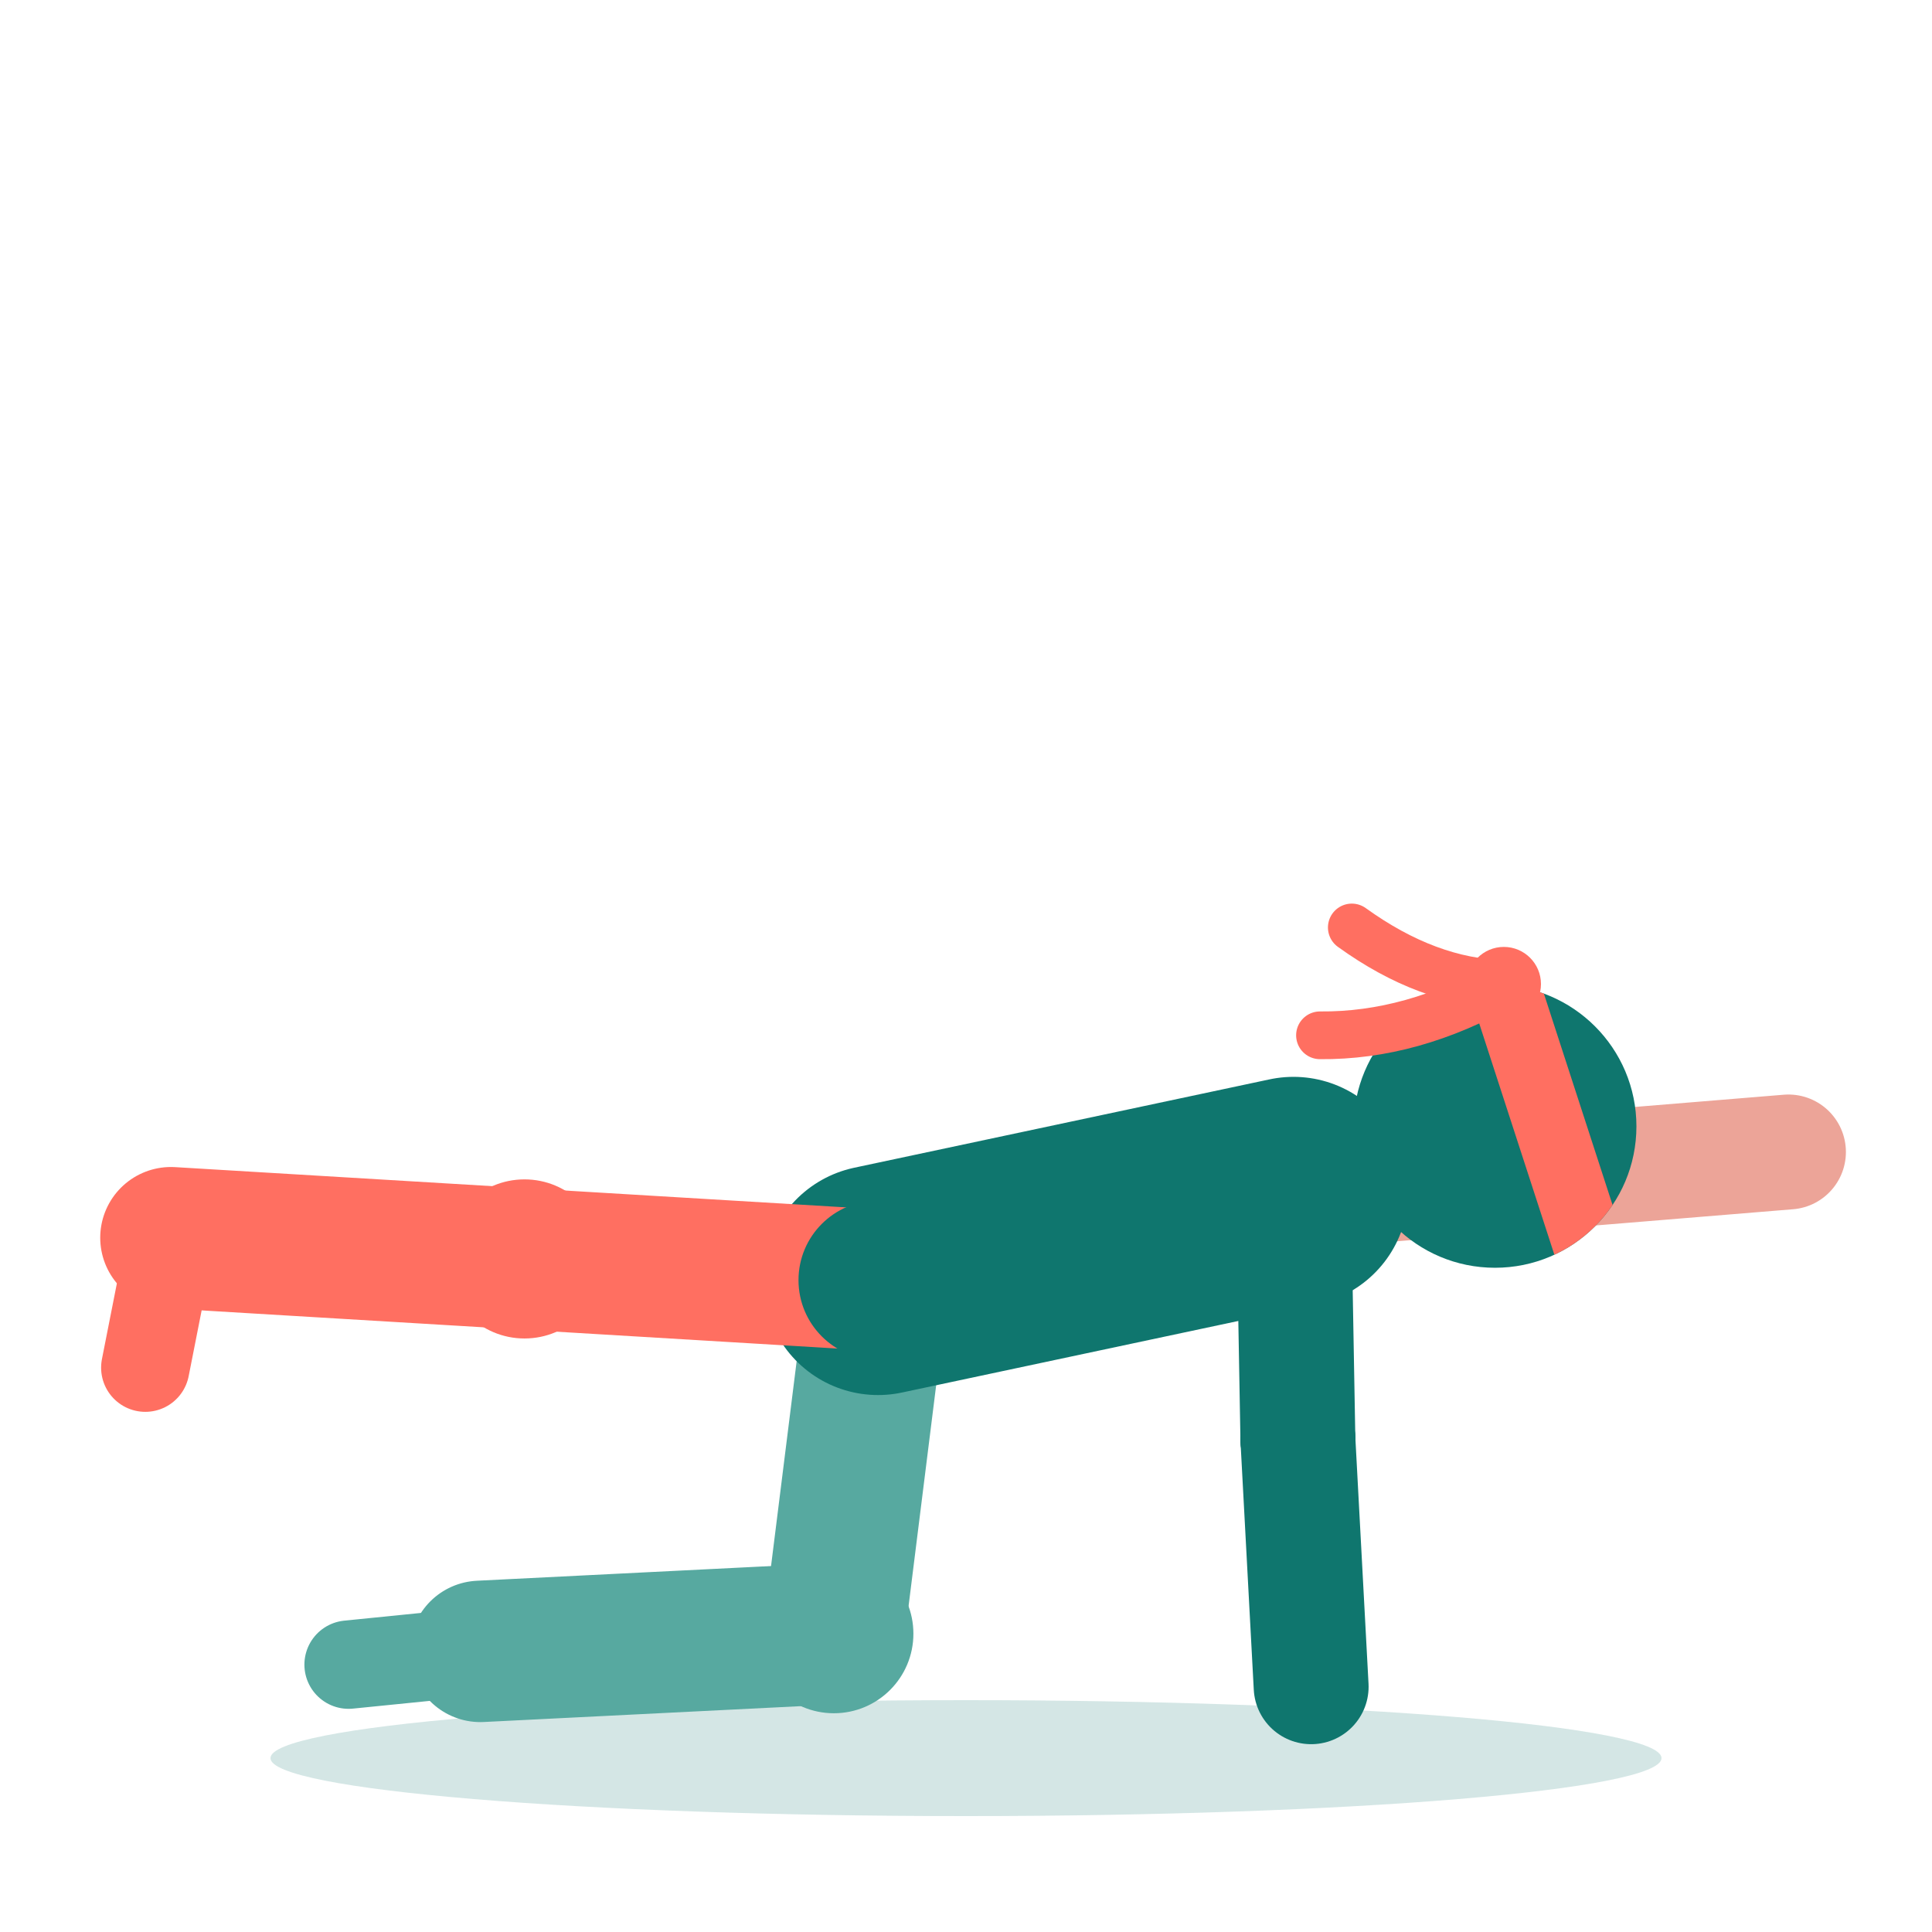
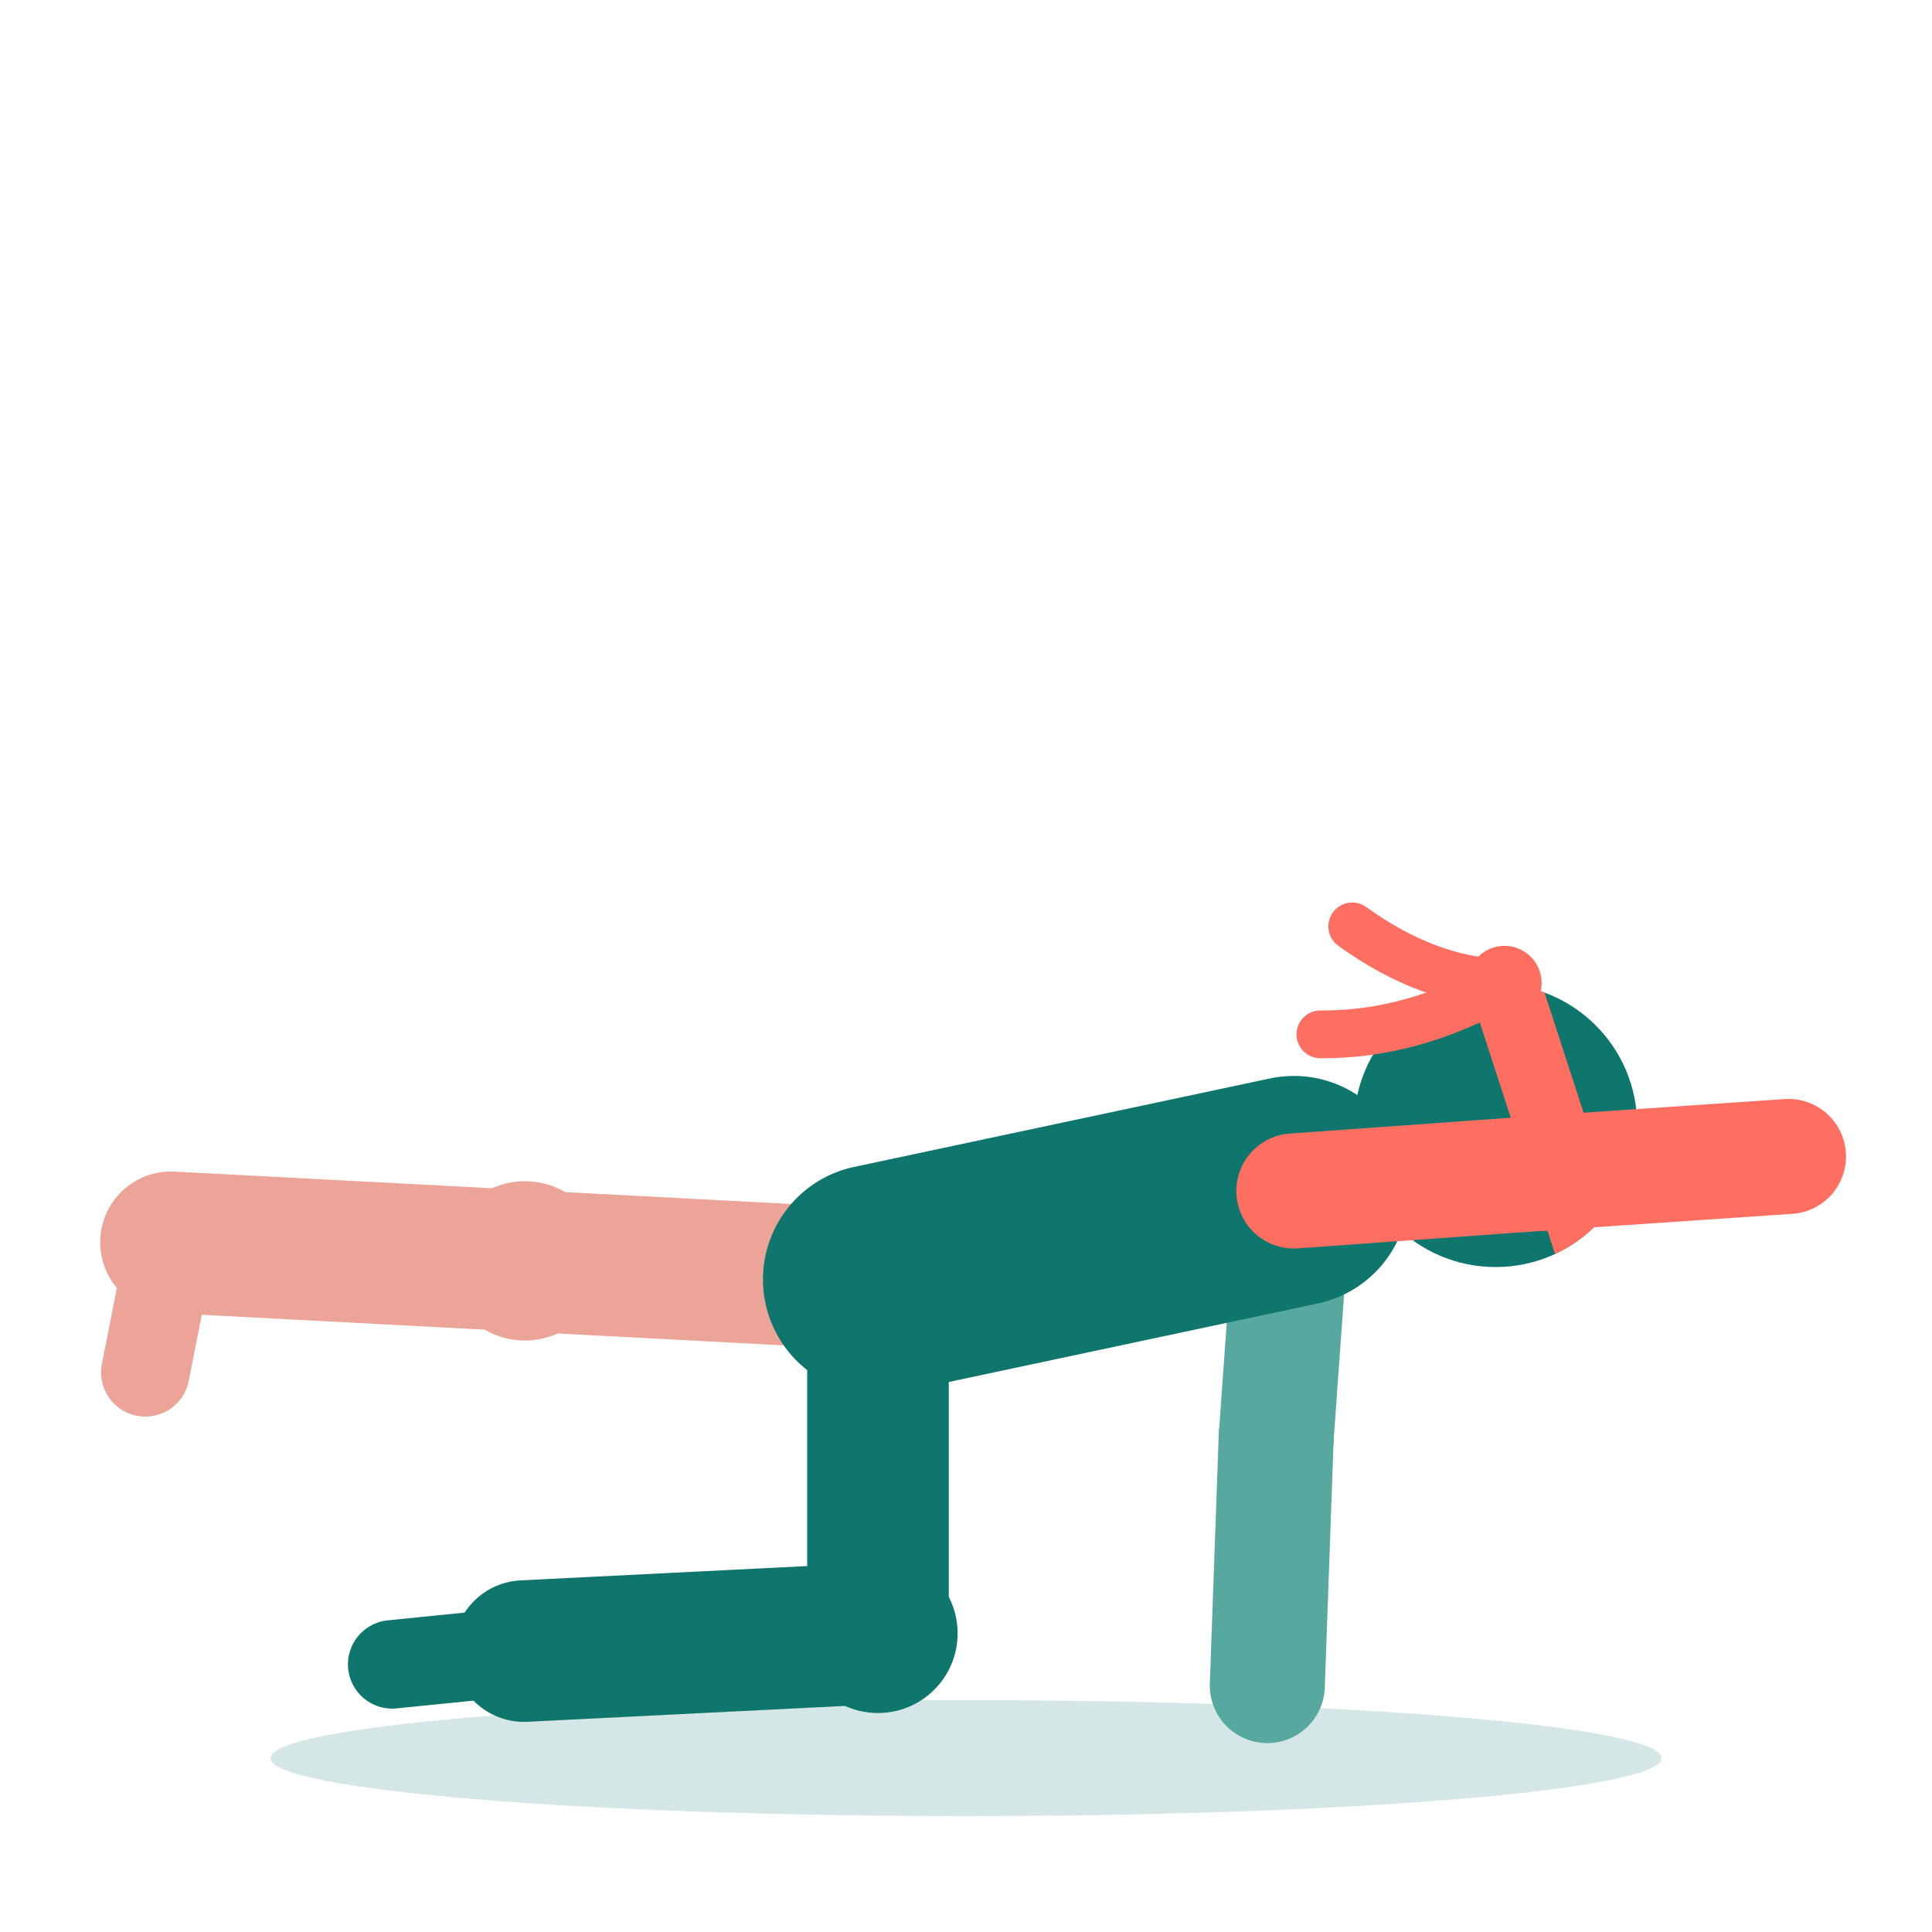
<svg xmlns="http://www.w3.org/2000/svg" viewBox="0 0 200 200" width="200" height="200">
  <ellipse cx="100" cy="182" rx="72" ry="6" fill="#0F766E" opacity="0.18" />
-   <g transform="translate(5.8 15.4) scale(0.915)">
-     <line x1="93.0" y1="128.0" x2="88.0" y2="168.0" stroke="#57A9A0" stroke-width="16" stroke-linecap="round" />
-     <line x1="88.0" y1="168.0" x2="48.0" y2="170.0" stroke="#57A9A0" stroke-width="16" stroke-linecap="round" />
-     <line x1="48.0" y1="170.0" x2="33.1" y2="171.5" stroke="#57A9A0" stroke-width="10" stroke-linecap="round" />
-     <circle cx="88.0" cy="168.0" r="9" fill="#57A9A0" />
-     <line x1="140.0" y1="118.0" x2="168.0" y2="115.8" stroke="#ECA498" stroke-width="13" stroke-linecap="round" />
-     <line x1="168.0" y1="115.8" x2="196.0" y2="113.5" stroke="#ECA498" stroke-width="13" stroke-linecap="round" />
-     <circle cx="168.0" cy="115.8" r="6.5" fill="#ECA498" />
-     <circle cx="196.0" cy="113.5" r="6" fill="#ECA498" />
+   <g transform="translate(5.7 15.2) scale(0.916)">
+     <line x1="93.0" y1="128.0" x2="53.1" y2="125.9" stroke="#ECA498" stroke-width="16" stroke-linecap="round" />
+     <line x1="53.1" y1="125.9" x2="13.1" y2="123.8" stroke="#ECA498" stroke-width="16" stroke-linecap="round" />
+     <line x1="13.1" y1="123.8" x2="10.2" y2="138.5" stroke="#ECA498" stroke-width="10" stroke-linecap="round" />
+     <circle cx="53.1" cy="125.9" r="9" fill="#ECA498" />
+     <line x1="140.0" y1="118.0" x2="138.0" y2="145.9" stroke="#57A9A0" stroke-width="13" stroke-linecap="round" />
+     <line x1="138.0" y1="145.9" x2="137.0" y2="173.9" stroke="#57A9A0" stroke-width="13" stroke-linecap="round" />
+     <circle cx="138.0" cy="145.9" r="6.5" fill="#57A9A0" />
+     <circle cx="137.0" cy="173.9" r="6" fill="#57A9A0" />
    <line x1="93.0" y1="128.0" x2="140.0" y2="118.0" stroke="#0F766E" stroke-width="26" stroke-linecap="round" />
    <circle cx="162.8" cy="110.6" r="16" fill="#0F766E" />
-     <line x1="93.0" y1="128.0" x2="53.0" y2="125.6" stroke="#FF6F61" stroke-width="16" stroke-linecap="round" />
-     <line x1="53.0" y1="125.6" x2="13.0" y2="123.2" stroke="#FF6F61" stroke-width="16" stroke-linecap="round" />
-     <line x1="13.0" y1="123.2" x2="10.1" y2="137.9" stroke="#FF6F61" stroke-width="10" stroke-linecap="round" />
-     <circle cx="53.0" cy="125.6" r="9" fill="#FF6F61" />
-     <line x1="140.0" y1="118.0" x2="140.5" y2="146.0" stroke="#0F766E" stroke-width="13" stroke-linecap="round" />
-     <line x1="140.5" y1="146.0" x2="142.0" y2="174.0" stroke="#0F766E" stroke-width="13" stroke-linecap="round" />
-     <circle cx="140.5" cy="146.0" r="6.5" fill="#0F766E" />
-     <circle cx="142.0" cy="174.0" r="6" fill="#0F766E" />
+     <line x1="93.0" y1="128.0" x2="93.0" y2="168.0" stroke="#0F766E" stroke-width="16" stroke-linecap="round" />
+     <line x1="93.0" y1="168.0" x2="53.0" y2="170.0" stroke="#0F766E" stroke-width="16" stroke-linecap="round" />
+     <line x1="53.0" y1="170.0" x2="38.1" y2="171.5" stroke="#0F766E" stroke-width="10" stroke-linecap="round" />
+     <circle cx="93.0" cy="168.0" r="9" fill="#0F766E" />
+     <line x1="140.0" y1="118.0" x2="167.9" y2="116.0" stroke="#FF6F61" stroke-width="13" stroke-linecap="round" />
+     <line x1="167.9" y1="116.0" x2="195.9" y2="114.1" stroke="#FF6F61" stroke-width="13" stroke-linecap="round" />
+     <circle cx="167.9" cy="116.0" r="6.5" fill="#FF6F61" />
+     <circle cx="195.9" cy="114.1" r="6" fill="#FF6F61" />
    <circle cx="93.0" cy="128.0" r="9" fill="#0F766E" />
    <clipPath id="hb">
      <circle cx="162.8" cy="110.6" r="16" />
    </clipPath>
    <g clip-path="url(#hb)">
      <rect x="145.8" y="100.7" width="34" height="8.0" fill="#FF6F61" transform="rotate(72.0 162.8 110.6)" />
    </g>
    <path d="M163.8,94.5 Q153.4,100.4 143.0,100.3" stroke="#FF6F61" stroke-width="5.4" stroke-linecap="round" fill="none" />
    <path d="M163.8,94.5 Q155.2,94.3 146.6,88.1" stroke="#FF6F61" stroke-width="5.4" stroke-linecap="round" fill="none" />
    <circle cx="163.8" cy="94.5" r="4.2" fill="#FF6F61" />
  </g>
</svg>
